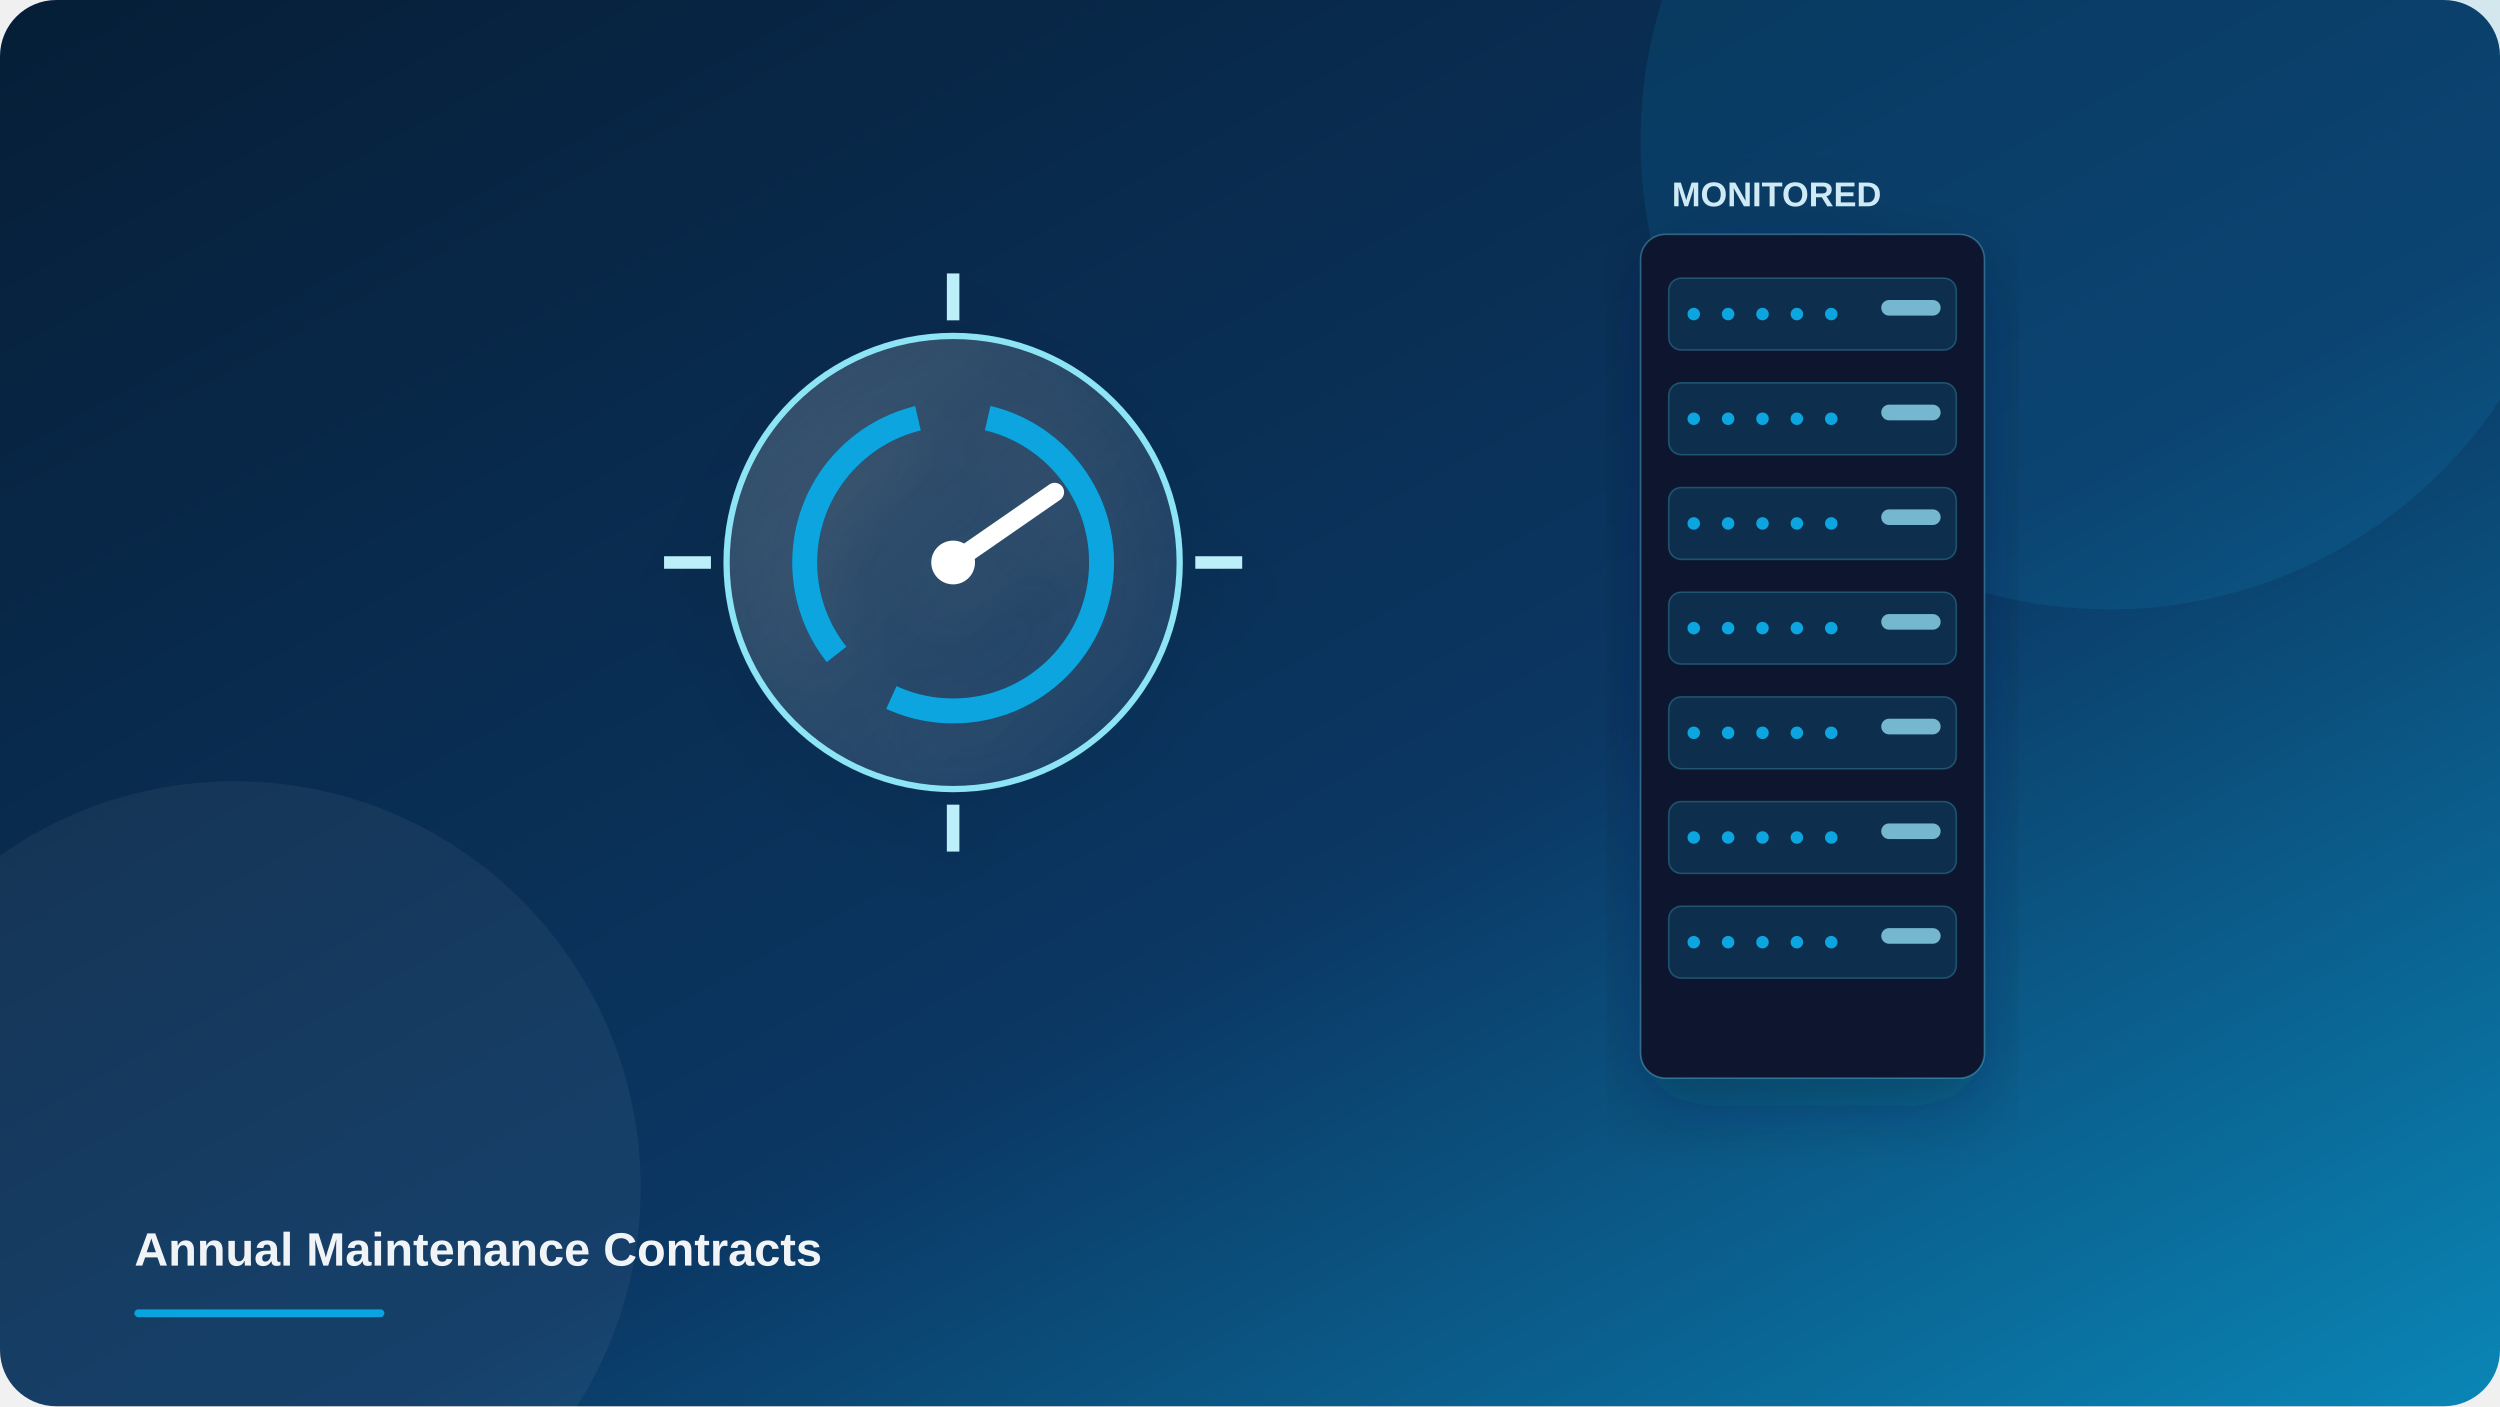
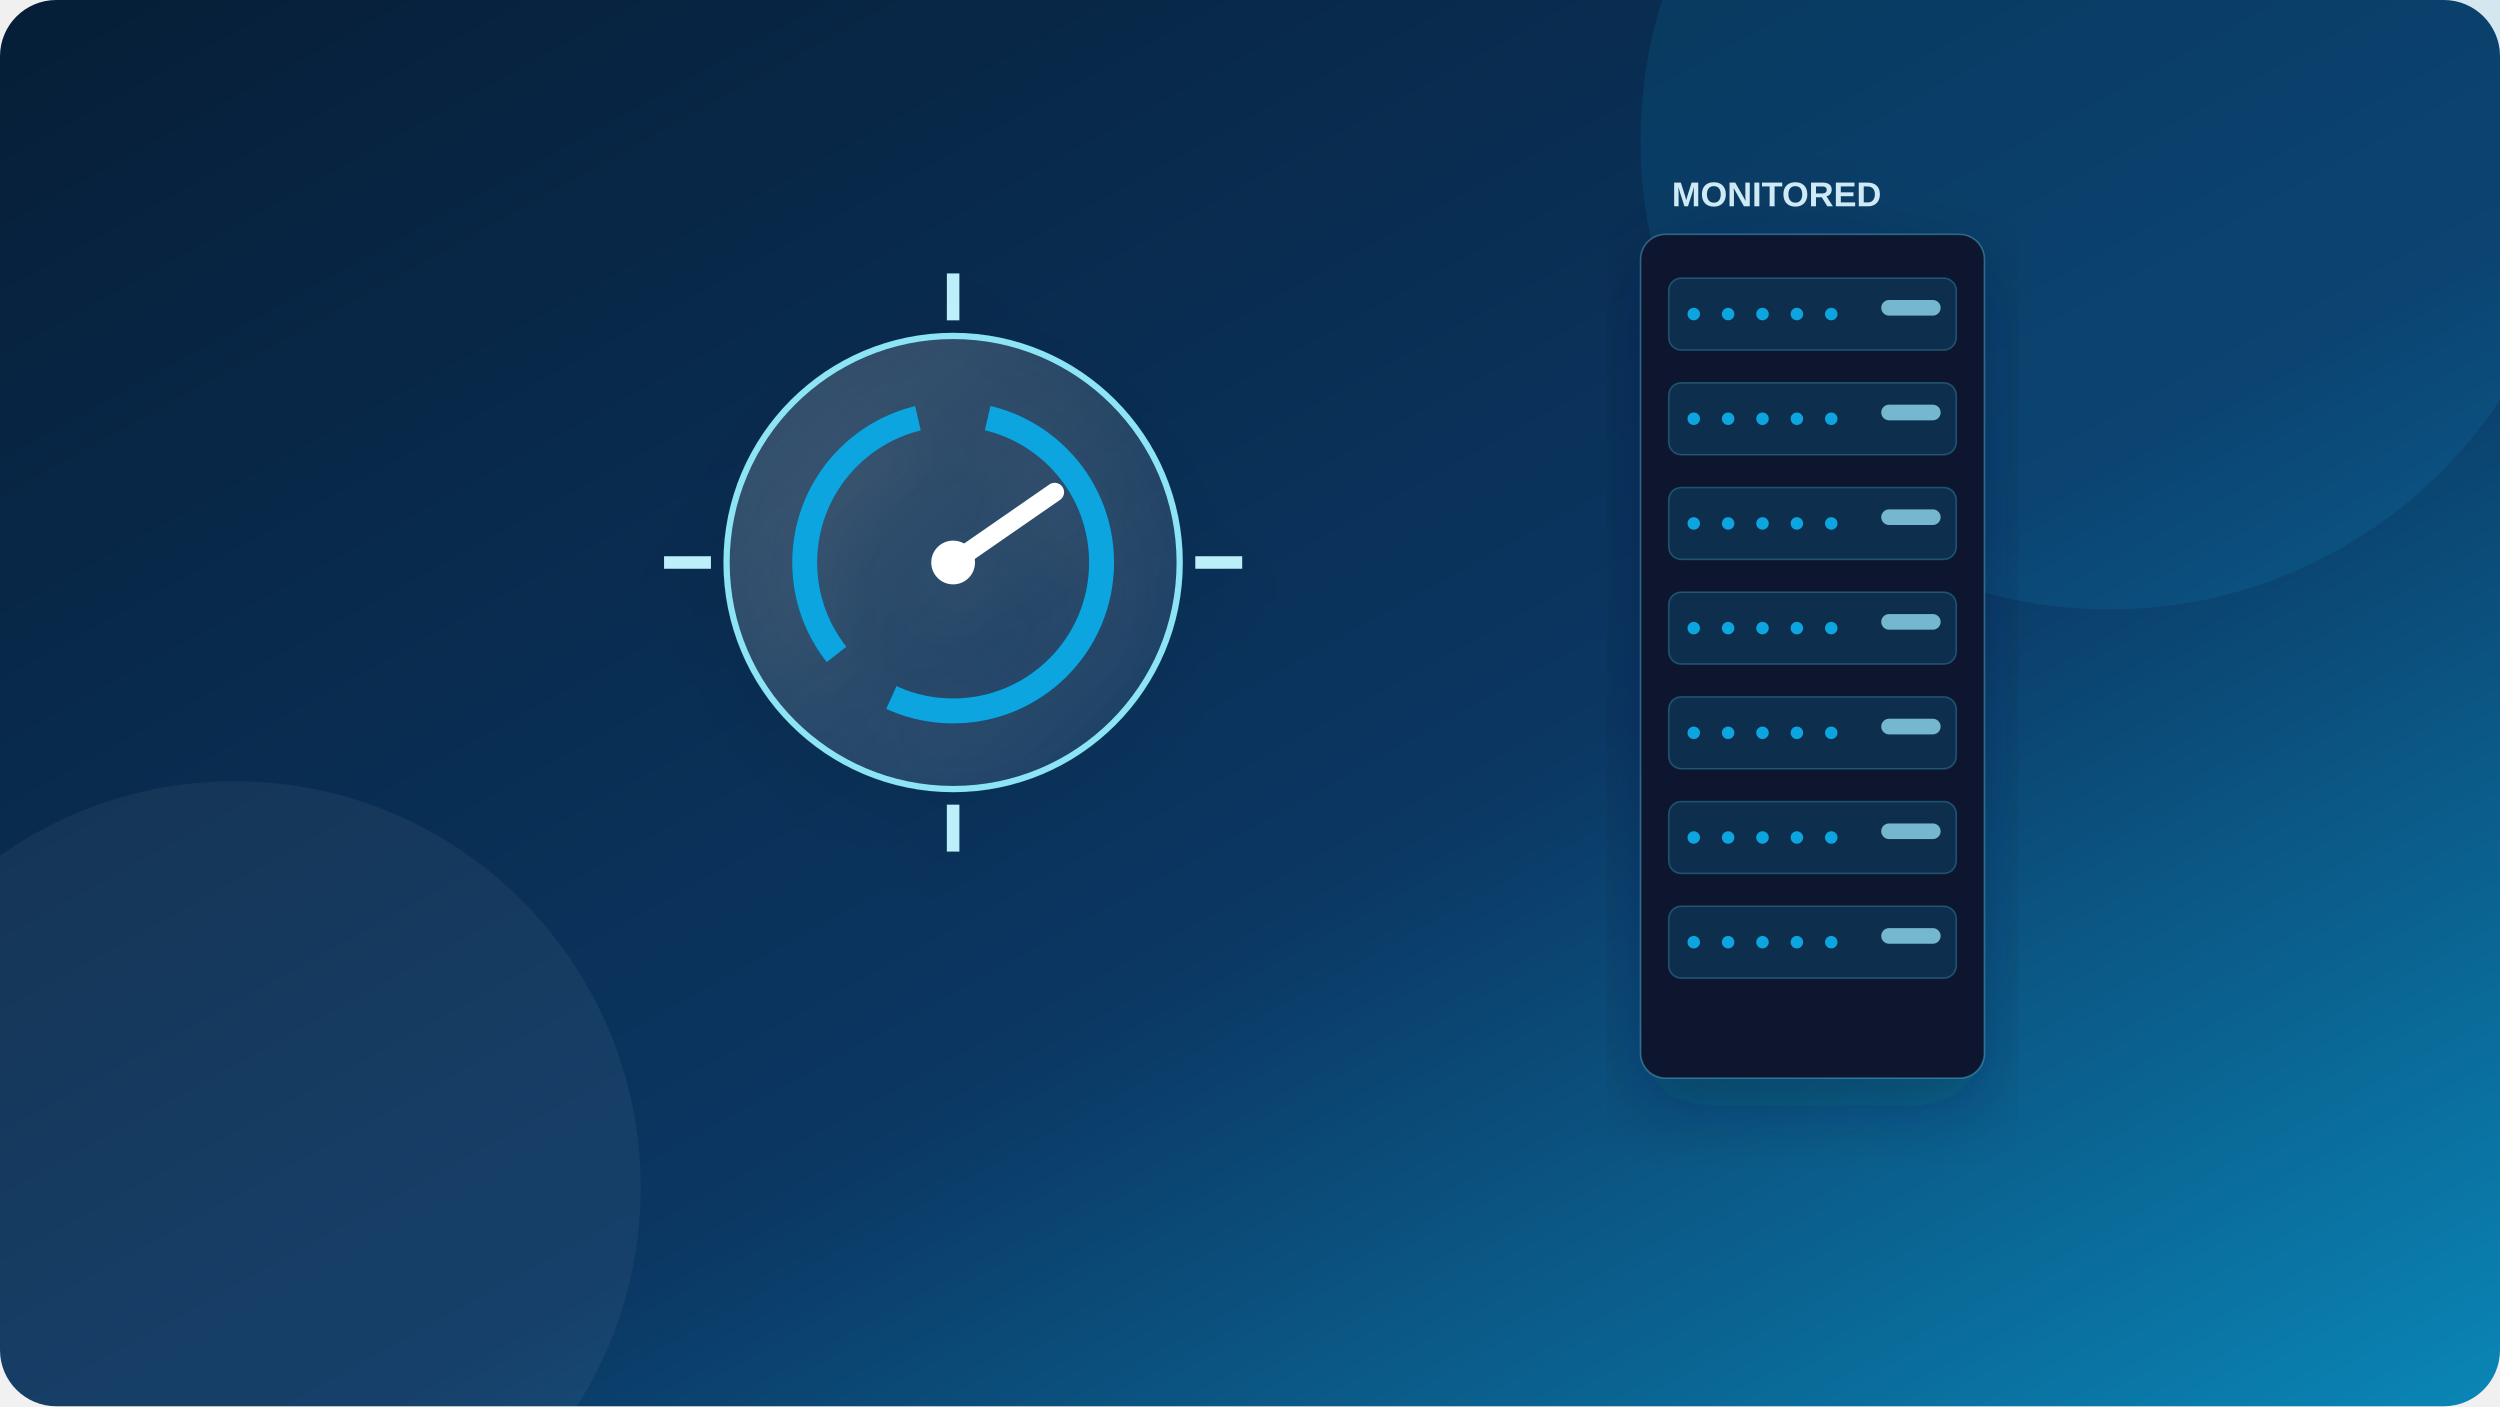
<svg xmlns="http://www.w3.org/2000/svg" viewBox="0 0 1600 900" role="img" aria-label="Annual Maintenance Contracts">
  <defs>
    <linearGradient id="bg" x1="0" y1="0" x2="1" y2="1">
      <stop offset="0" stop-color="#061e37" />
      <stop offset=".58" stop-color="#0b3763" />
      <stop offset="1" stop-color="#0a86b6" />
    </linearGradient>
    <linearGradient id="glass" x1="0" y1="0" x2="1" y2="1">
      <stop offset="0" stop-color="#fff" stop-opacity=".18" />
      <stop offset="1" stop-color="#fff" stop-opacity=".04" />
    </linearGradient>
    <filter id="shadow">
      <feDropShadow dx="0" dy="18" stdDeviation="22" flood-color="#00152b" flood-opacity=".28" />
    </filter>
  </defs>
  <rect width="1600" height="900" rx="36" fill="url(#bg)" />
  <circle cx="1350" cy="90" r="300" fill="#08a5df" opacity=".12" />
  <circle cx="150" cy="760" r="260" fill="#fff" opacity=".05" />
  <g filter="url(#shadow)">
    <rect x="1050" y="150" width="220" height="540" rx="16" fill="#07192e" stroke="#5eaed2" stroke-opacity=".45" />
    <rect x="1068" y="178" width="184" height="46" rx="8" fill="#102f4e" stroke="#2e7192" stroke-opacity=".6" />
    <circle cx="1084" cy="201" r="4" fill="#08a5df" />
    <circle cx="1106" cy="201" r="4" fill="#08a5df" />
    <circle cx="1128" cy="201" r="4" fill="#08a5df" />
    <circle cx="1150" cy="201" r="4" fill="#08a5df" />
    <circle cx="1172" cy="201" r="4" fill="#08a5df" />
    <rect x="1204" y="192" width="38" height="10" rx="5" fill="#8fd9ef" opacity=".8" />
    <rect x="1068" y="245" width="184" height="46" rx="8" fill="#102f4e" stroke="#2e7192" stroke-opacity=".6" />
    <circle cx="1084" cy="268" r="4" fill="#08a5df" />
    <circle cx="1106" cy="268" r="4" fill="#08a5df" />
    <circle cx="1128" cy="268" r="4" fill="#08a5df" />
    <circle cx="1150" cy="268" r="4" fill="#08a5df" />
    <circle cx="1172" cy="268" r="4" fill="#08a5df" />
    <rect x="1204" y="259" width="38" height="10" rx="5" fill="#8fd9ef" opacity=".8" />
    <rect x="1068" y="312" width="184" height="46" rx="8" fill="#102f4e" stroke="#2e7192" stroke-opacity=".6" />
    <circle cx="1084" cy="335" r="4" fill="#08a5df" />
    <circle cx="1106" cy="335" r="4" fill="#08a5df" />
    <circle cx="1128" cy="335" r="4" fill="#08a5df" />
    <circle cx="1150" cy="335" r="4" fill="#08a5df" />
    <circle cx="1172" cy="335" r="4" fill="#08a5df" />
    <rect x="1204" y="326" width="38" height="10" rx="5" fill="#8fd9ef" opacity=".8" />
    <rect x="1068" y="379" width="184" height="46" rx="8" fill="#102f4e" stroke="#2e7192" stroke-opacity=".6" />
    <circle cx="1084" cy="402" r="4" fill="#08a5df" />
    <circle cx="1106" cy="402" r="4" fill="#08a5df" />
    <circle cx="1128" cy="402" r="4" fill="#08a5df" />
    <circle cx="1150" cy="402" r="4" fill="#08a5df" />
    <circle cx="1172" cy="402" r="4" fill="#08a5df" />
    <rect x="1204" y="393" width="38" height="10" rx="5" fill="#8fd9ef" opacity=".8" />
    <rect x="1068" y="446" width="184" height="46" rx="8" fill="#102f4e" stroke="#2e7192" stroke-opacity=".6" />
    <circle cx="1084" cy="469" r="4" fill="#08a5df" />
    <circle cx="1106" cy="469" r="4" fill="#08a5df" />
    <circle cx="1128" cy="469" r="4" fill="#08a5df" />
    <circle cx="1150" cy="469" r="4" fill="#08a5df" />
    <circle cx="1172" cy="469" r="4" fill="#08a5df" />
    <rect x="1204" y="460" width="38" height="10" rx="5" fill="#8fd9ef" opacity=".8" />
    <rect x="1068" y="513" width="184" height="46" rx="8" fill="#102f4e" stroke="#2e7192" stroke-opacity=".6" />
    <circle cx="1084" cy="536" r="4" fill="#08a5df" />
    <circle cx="1106" cy="536" r="4" fill="#08a5df" />
    <circle cx="1128" cy="536" r="4" fill="#08a5df" />
    <circle cx="1150" cy="536" r="4" fill="#08a5df" />
    <circle cx="1172" cy="536" r="4" fill="#08a5df" />
    <rect x="1204" y="527" width="38" height="10" rx="5" fill="#8fd9ef" opacity=".8" />
    <rect x="1068" y="580" width="184" height="46" rx="8" fill="#102f4e" stroke="#2e7192" stroke-opacity=".6" />
    <circle cx="1084" cy="603" r="4" fill="#08a5df" />
    <circle cx="1106" cy="603" r="4" fill="#08a5df" />
    <circle cx="1128" cy="603" r="4" fill="#08a5df" />
    <circle cx="1150" cy="603" r="4" fill="#08a5df" />
    <circle cx="1172" cy="603" r="4" fill="#08a5df" />
    <rect x="1204" y="594" width="38" height="10" rx="5" fill="#8fd9ef" opacity=".8" />
    <text x="1070" y="132" font-family="Arial" font-size="22" font-weight="700" fill="#cfeaf5">MONITORED</text>
  </g>
  <g filter="url(#shadow)">
    <circle cx="610" cy="360" r="145" fill="url(#glass)" stroke="#8ce4f5" stroke-width="4" />
    <circle cx="610" cy="360" r="95" fill="none" stroke="#08a5df" stroke-width="16" stroke-dasharray="190 45" />
    <path d="M610 360l65-45" stroke="#fff" stroke-width="12" stroke-linecap="round" />
    <circle cx="610" cy="360" r="14" fill="#fff" />
    <path d="M610 205v-30M610 545v-30M455 360h-30M795 360h-30" stroke="#bceff9" stroke-width="8" />
  </g>
-   <text x="86" y="810" font-family="Arial,Helvetica,sans-serif" font-size="30" font-weight="700" fill="#fff" opacity=".94">Annual Maintenance Contracts</text>
-   <rect x="86" y="838" width="160" height="5" rx="2.5" fill="#08a5df" />
</svg>
